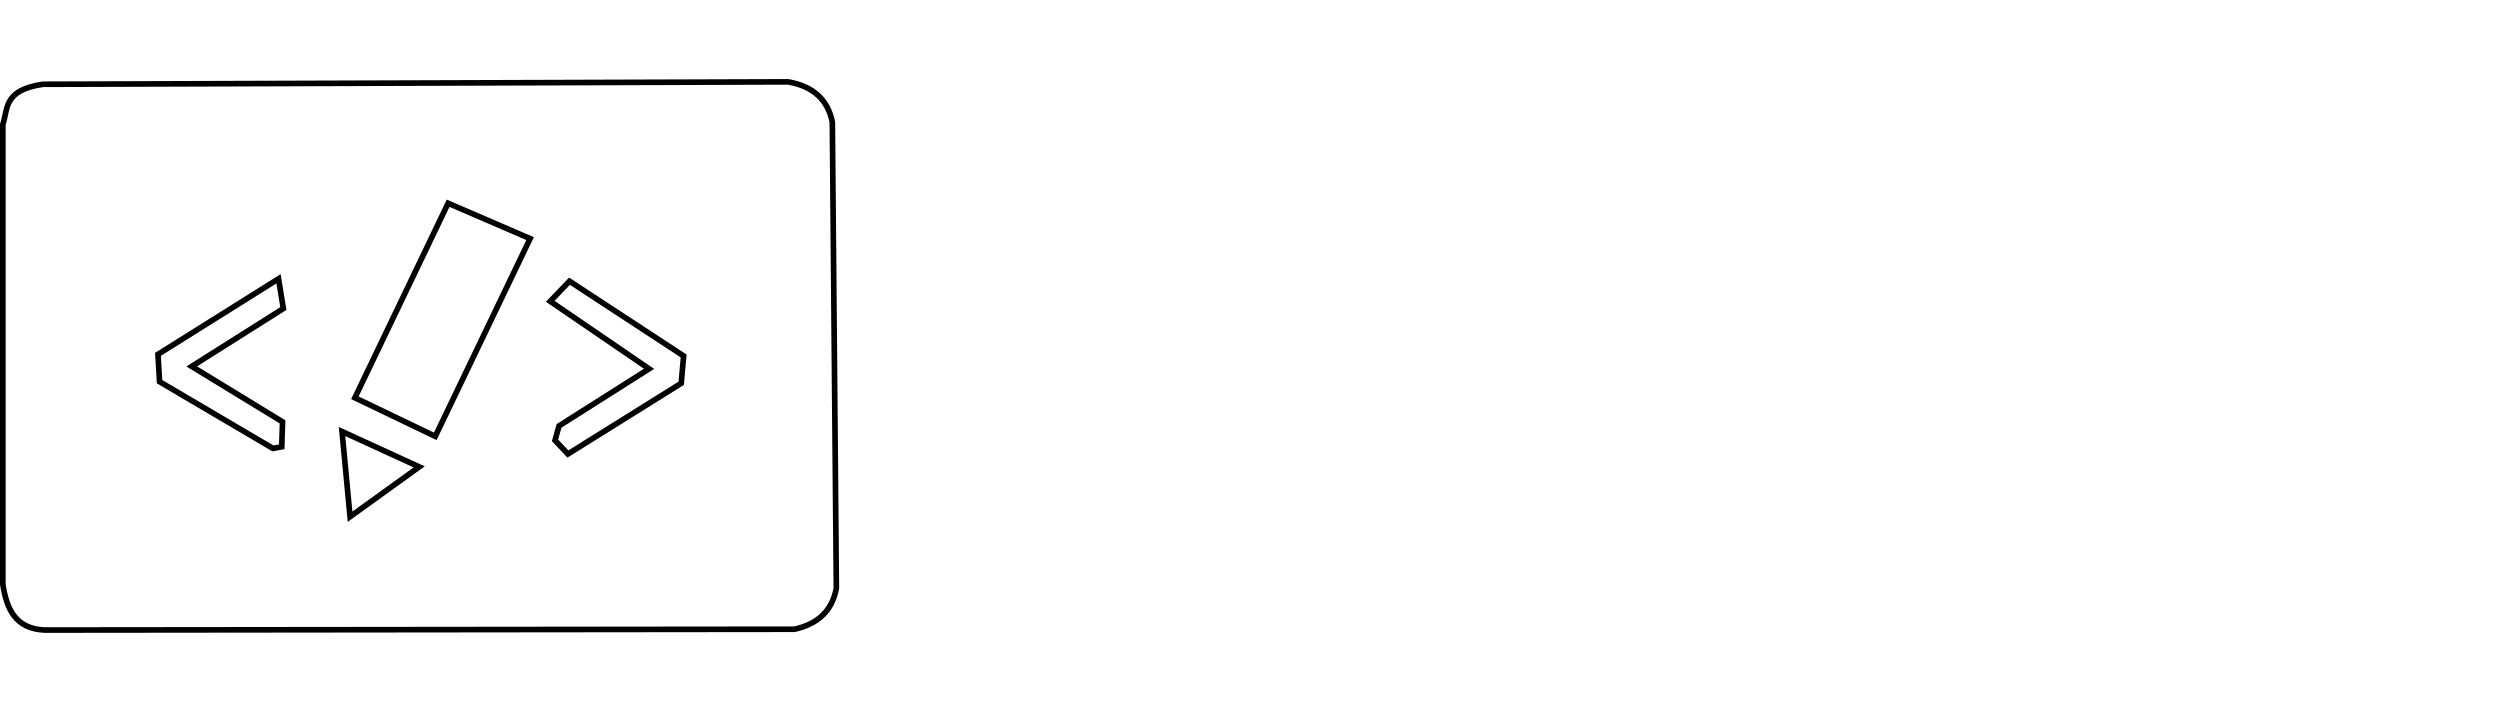
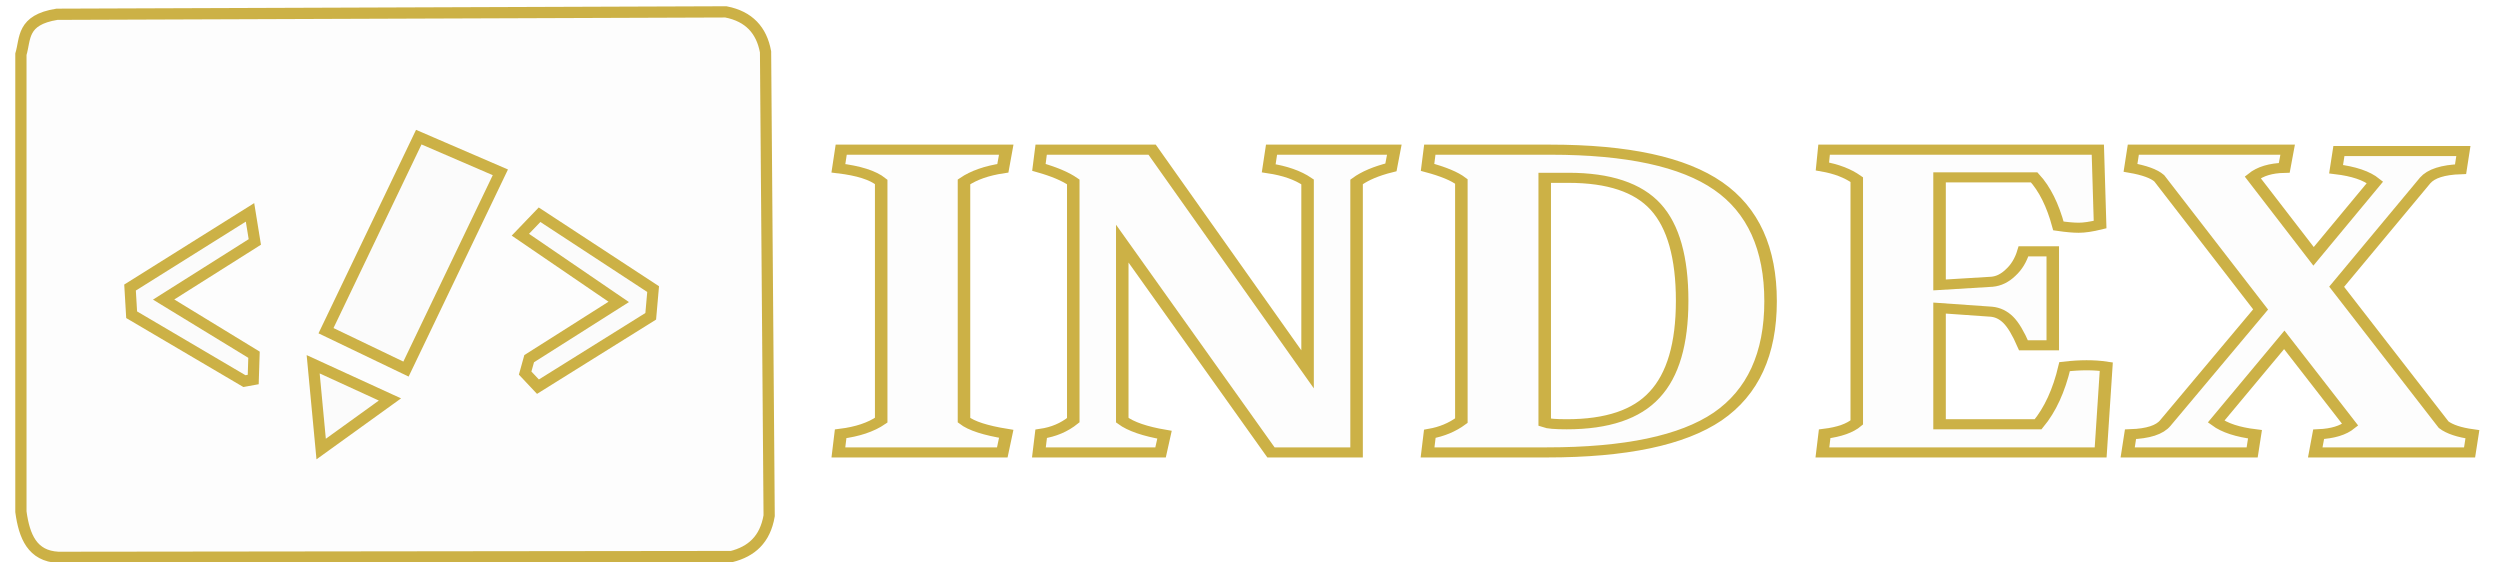
- <svg xmlns="http://www.w3.org/2000/svg" version="1.1" id="svg2" width="442.797" height="124" viewBox="0 0 442.797 124">
-   <defs id="defs6">
-     <linearGradient id="linearGradient17150">
-       <stop style="stop-color:#2c3ea5;stop-opacity:1;" offset="0" id="stop17148" />
-     </linearGradient>
-   </defs>
-   <g id="g8" transform="translate(-99.15657,-269.5692)">
-     <path style="fill:none;stroke:none;stroke-width:1px;stroke-linecap:butt;stroke-linejoin:miter;stroke-opacity:1;fill-opacity:1" d="m 98.351,391.982 444.551,1.611 -0.805,-124.829 H 99.157 Z" id="path15054" />
-     <path style="opacity:1;mix-blend-mode:darken;fill:none;fill-opacity:1;stroke:#000000;stroke-width:1px;stroke-linecap:butt;stroke-linejoin:miter;stroke-opacity:1" d="m 106.775,284.496 c -7.014,1.008 -6.187,4.322 -7.118,7.118 v 81.434 c 0.66,4.362 2.226,7.893 7.403,8.115 l 132.828,-0.142 c 3.833,-0.885 6.601,-2.966 7.403,-7.261 l -0.712,-82.573 c -0.777,-3.839 -3.257,-6.316 -7.83,-7.118 z" id="path1037" />
-     <path id="path1861" style="mix-blend-mode:difference;fill:none;fill-opacity:1;fill-rule:nonzero;stroke:#000000;stroke-width:1px;stroke-linecap:butt;stroke-linejoin:miter;stroke-opacity:1" d="m 271.709,33.15 c -2.046,0.485 -4.131,0.885 -4.699,4.697 l 0.285,51.109 c -0.672,3.726 0.442,4.902 2.42,4.842 l 29.186,0.711 c 28.921,-7.744 36.432,-49.178 0.143,-61.359 z m 7.973,11.674 14.947,0.143 c 18.952,2.58 22.909,30.24 0.428,39.15 l -15.234,-0.143 z" transform="translate(99.15657,269.5692)" />
-     <path style="fill:none;stroke:#000000;stroke-width:1px;stroke-linecap:butt;stroke-linejoin:miter;stroke-opacity:1;fill-opacity:1" d="m 178.528,305.567 -16.515,34.453 14.237,6.834 16.799,-35.022 z" id="path927" />
-     <path style="fill:none;stroke:#000000;stroke-width:1px;stroke-linecap:butt;stroke-linejoin:miter;stroke-opacity:1;fill-opacity:1" d="m 159.735,345.999 13.667,6.264 -12.244,8.827 z" id="path929" />
-     <path style="fill:none;stroke:#000000;stroke-width:1px;stroke-linecap:butt;stroke-linejoin:miter;stroke-opacity:1;fill-opacity:1" d="m 148.488,318.949 0.854,5.268 -16.23,10.25 16.087,9.823 -0.142,4.413 -1.566,0.285 -20.074,-11.816 -0.285,-4.84 z" id="path1033" />
-     <path style="fill:none;stroke:#000000;stroke-width:1px;stroke-linecap:butt;stroke-linejoin:miter;stroke-opacity:1;fill-opacity:1" d="m 196.608,322.935 3.417,-3.559 20.216,13.24 -0.427,4.84 -20.074,12.528 -2.278,-2.42 0.712,-2.563 15.945,-10.108 z" id="path1035" />
-     <path style="mix-blend-mode:difference;fill:none;fill-opacity:1;fill-rule:nonzero;stroke:#000000;stroke-width:1px;stroke-linecap:butt;stroke-linejoin:miter;stroke-opacity:1" d="m 282.313,302.719 -5.837,-0.142 c -2.684,0.953 -3.408,2.232 -3.844,3.559 l -0.142,53.815 c 0.708,1.9 -0.522,4.462 3.844,5.268 l 5.125,-0.142 c 2.111,-0.345 3.394,-1.933 3.986,-4.556 l -0.712,-54.811 c -0.199,-2.82 -1.544,-2.202 -2.42,-2.99 z" id="path1855" />
-     <path style="mix-blend-mode:difference;fill:none;fill-opacity:1;fill-rule:nonzero;stroke:#000000;stroke-width:1px;stroke-linecap:butt;stroke-linejoin:miter;stroke-opacity:1" d="m 299.824,304.997 -0.285,56.235 c -0.965,3.581 9.85,6.444 11.816,-0.427 l -0.569,-38.012 31.89,40.574 h 7.403 c 0.89,-0.243 1.887,0.47 2.42,-2.99 l -0.712,-54.099 c -0.006,-1.261 0.006,-2.526 -1.851,-3.417 h -4.983 c -1.962,-0.024 -3.397,0.741 -3.844,2.99 0,0 -0.569,37.015 0,36.873 0.569,-0.142 -31.605,-39.436 -31.605,-39.436 -3.486,-1.48 -7.648,-1.415 -9.681,1.708 z" id="path1857" />
-     <path style="mix-blend-mode:difference;fill:none;fill-opacity:1;fill-rule:nonzero;stroke:#000000;stroke-width:1px;stroke-linecap:butt;stroke-linejoin:miter;stroke-opacity:1" d="m 437.919,303.146 37.3,-0.569 c 6.026,4.268 4.857,8.021 0.285,11.532 h -29.47 l 0.142,13.952 26.765,-0.285 c 4.256,3.266 3.998,6.747 0.285,10.393 l -27.904,0.142 v 15.376 l 31.748,-0.142 c 3.862,4.014 2.532,7.416 0,10.677 l -39.293,-0.285 c -3.868,-0.997 -3.969,-2.83 -4.556,-4.556 l -0.142,-51.394 c 0.654,-2.025 1.57,-3.937 4.84,-4.84 z" id="path1863" />
-     <path style="mix-blend-mode:difference;fill:none;fill-opacity:1;fill-rule:nonzero;stroke:#000000;stroke-width:1px;stroke-linecap:butt;stroke-linejoin:miter;stroke-opacity:1" d="m 497.856,302.862 15.945,21.497 17.511,-21.64 c 6.449,-1.115 8.755,2.189 9.539,7.118 l -18.508,23.063 19.077,25.057 c -0.978,5.034 -3.225,8.311 -9.111,6.549 l -17.938,-23.348 -16.515,21.782 c -10.077,2.226 -8.88,-3.065 -9.111,-7.403 l 18.081,-21.924 -18.365,-23.775 c 0.405,-5.052 3.298,-7.617 9.396,-6.976 z" id="path1865" />
+ <svg xmlns="http://www.w3.org/2000/svg" version="1.1" viewBox="0 0 445 100">
+   <g transform="translate(-99.157 -283.57)" fill-opacity=".008" fill="#000" stroke="#c8ab37" stroke-opacity=".92" stroke-width="2" id="index-icono">
+     <path d="m109.3 286.11c-6.328 1.008-5.581 4.322-6.422 7.118v81.434c0.596 4.362 2.008 7.894 6.679 8.115l119.83-0.142c3.458-0.885 5.955-2.966 6.679-7.261l-0.642-82.573c-0.701-3.839-2.939-6.316-7.064-7.118z" fill-opacity=".008" fill="#000" stroke="#c8ab37" stroke-opacity=".92" stroke-width="2" id="index-icono-rectangle" />
+     <path d="m143.66 321.37 0.854 5.268-16.23 10.25 16.087 9.823-0.142 4.413-1.566 0.285-20.074-11.816-0.285-4.84z" fill-opacity=".008" fill="#000" stroke="#c8ab37" stroke-opacity=".92" stroke-width="2" id="index-icono-menor" />
+     <path d="m173.7 307.98-16.515 34.453 14.237 6.834 16.799-35.022z" fill-opacity=".008" fill="#000" stroke="#c8ab37" stroke-opacity=".92" stroke-width="2" id="index-icono-rectangulo" />
+     <path d="m154.9 348.41 13.667 6.264-12.244 8.827z" fill-opacity=".008" fill="#000" stroke="#c8ab37" stroke-opacity=".92" stroke-width="2" id="index-icono-triangulo" />
+     <path d="m191.78 325.35 3.417-3.559 20.216 13.24-0.427 4.84-20.074 12.528-2.278-2.42 0.712-2.563 15.945-10.108z" fill-opacity=".008" fill="#000" stroke="#c8ab37" stroke-opacity=".92" stroke-width="2" id="index-icono-mayor" />
+     <g transform="matrix(1.114 0 0 .89767 -.77861 1.6107)" fill-opacity=".008" fill="#000" stroke="#c8ab37" stroke-opacity=".92" stroke-width="2" id="index-texto">
+       <path d="m223.67 347.47 0.45-3.69h26.37l-0.54 3.69q-3.87 0.72-6.21 2.7v47.25q1.8 1.71 6.75 2.7l-0.63 3.69h-26.19l0.36-3.69q4.05-0.63 6.48-2.7v-47.25q-1.98-1.98-6.84-2.7z" fill-opacity=".008" fill="#000" stroke="#c8ab37" stroke-opacity=".92" stroke-width="2" id="index-texto-i" />
+       <path d="m306.47 403.81h-13.68l-23.76-41.4v35.01q2.07 1.89 6.75 2.88l-0.63 3.51h-19.44l0.36-3.69q2.97-0.54 5.13-2.7v-47.25q-1.89-1.62-5.49-2.88l0.36-3.51h17.73l24.84 43.56v-37.17q-2.34-1.98-6.21-2.7l0.45-3.69h19.62l-0.54 3.51q-3.51 1.08-5.49 2.88z" fill-opacity=".008" fill="#000" stroke="#c8ab37" stroke-opacity=".92" stroke-width="2" id="index-texto-n" />
+       <path d="m337.43 343.78q18.45 0 26.82 7.2t8.37 22.86-8.46 22.86q-8.46 7.11-27.27 7.11h-19.08l0.36-3.69q2.88-0.63 5.04-2.61v-47.43q-1.62-1.53-5.4-2.79l0.36-3.51zm2.88 5.58h-3.78v48.51q0.81 0.36 3.51 0.36 9.72 0 14.04-5.85 4.41-5.85 4.41-18.63 0-12.87-4.23-18.63t-13.95-5.76z" fill-opacity=".008" fill="#000" stroke="#c8ab37" stroke-opacity=".92" stroke-width="2" id="index-texto-d" />
+       <path d="m425.27 358.63q-2.07 0.63-3.42 0.63-1.26 0-3.24-0.36-1.35-6.21-3.87-9.63h-15.12v21.33l8.37-0.63q1.62-0.18 2.97-1.8 1.44-1.62 2.07-4.23h4.68v18.63h-4.68q-1.26-3.6-2.43-5.04t-2.7-1.62l-8.28-0.72v23.04h15.75q2.88-4.32 4.23-11.43 1.89-0.27 3.51-0.27 1.71 0 3.15 0.27l-0.9 17.01h-44.46l0.36-3.69q3.51-0.54 5.13-2.25v-48.15q-2.16-1.89-5.49-2.61l0.27-3.33h43.74z" fill-opacity=".008" fill="#000" stroke="#c8ab37" stroke-opacity=".92" stroke-width="2" id="index-texto-e" />
+       <path d="m435.71 397.96 15.21-22.5-16.2-26.01q-1.26-1.35-4.59-2.07l0.45-3.6h24.66l-0.54 3.6q-3.24 0.09-5.04 1.89l9.72 15.66 9.81-14.67q-1.98-1.98-6.21-2.61l0.45-3.6h19.89l-0.45 3.6q-4.23 0.18-5.67 2.25l-14.13 21.06 17.1 27.36q1.44 1.35 4.59 1.89l-0.45 3.6h-24.66l0.54-3.6q3.33-0.18 5.04-1.89l-10.53-16.83-10.89 16.2q2.07 1.89 6.21 2.52l-0.45 3.6h-19.89l0.45-3.6q4.23-0.18 5.58-2.25z" fill-opacity=".008" fill="#000" stroke="#c8ab37" stroke-opacity=".92" stroke-width="2" id="index-texto-x" />
+     </g>
  </g>
</svg>
